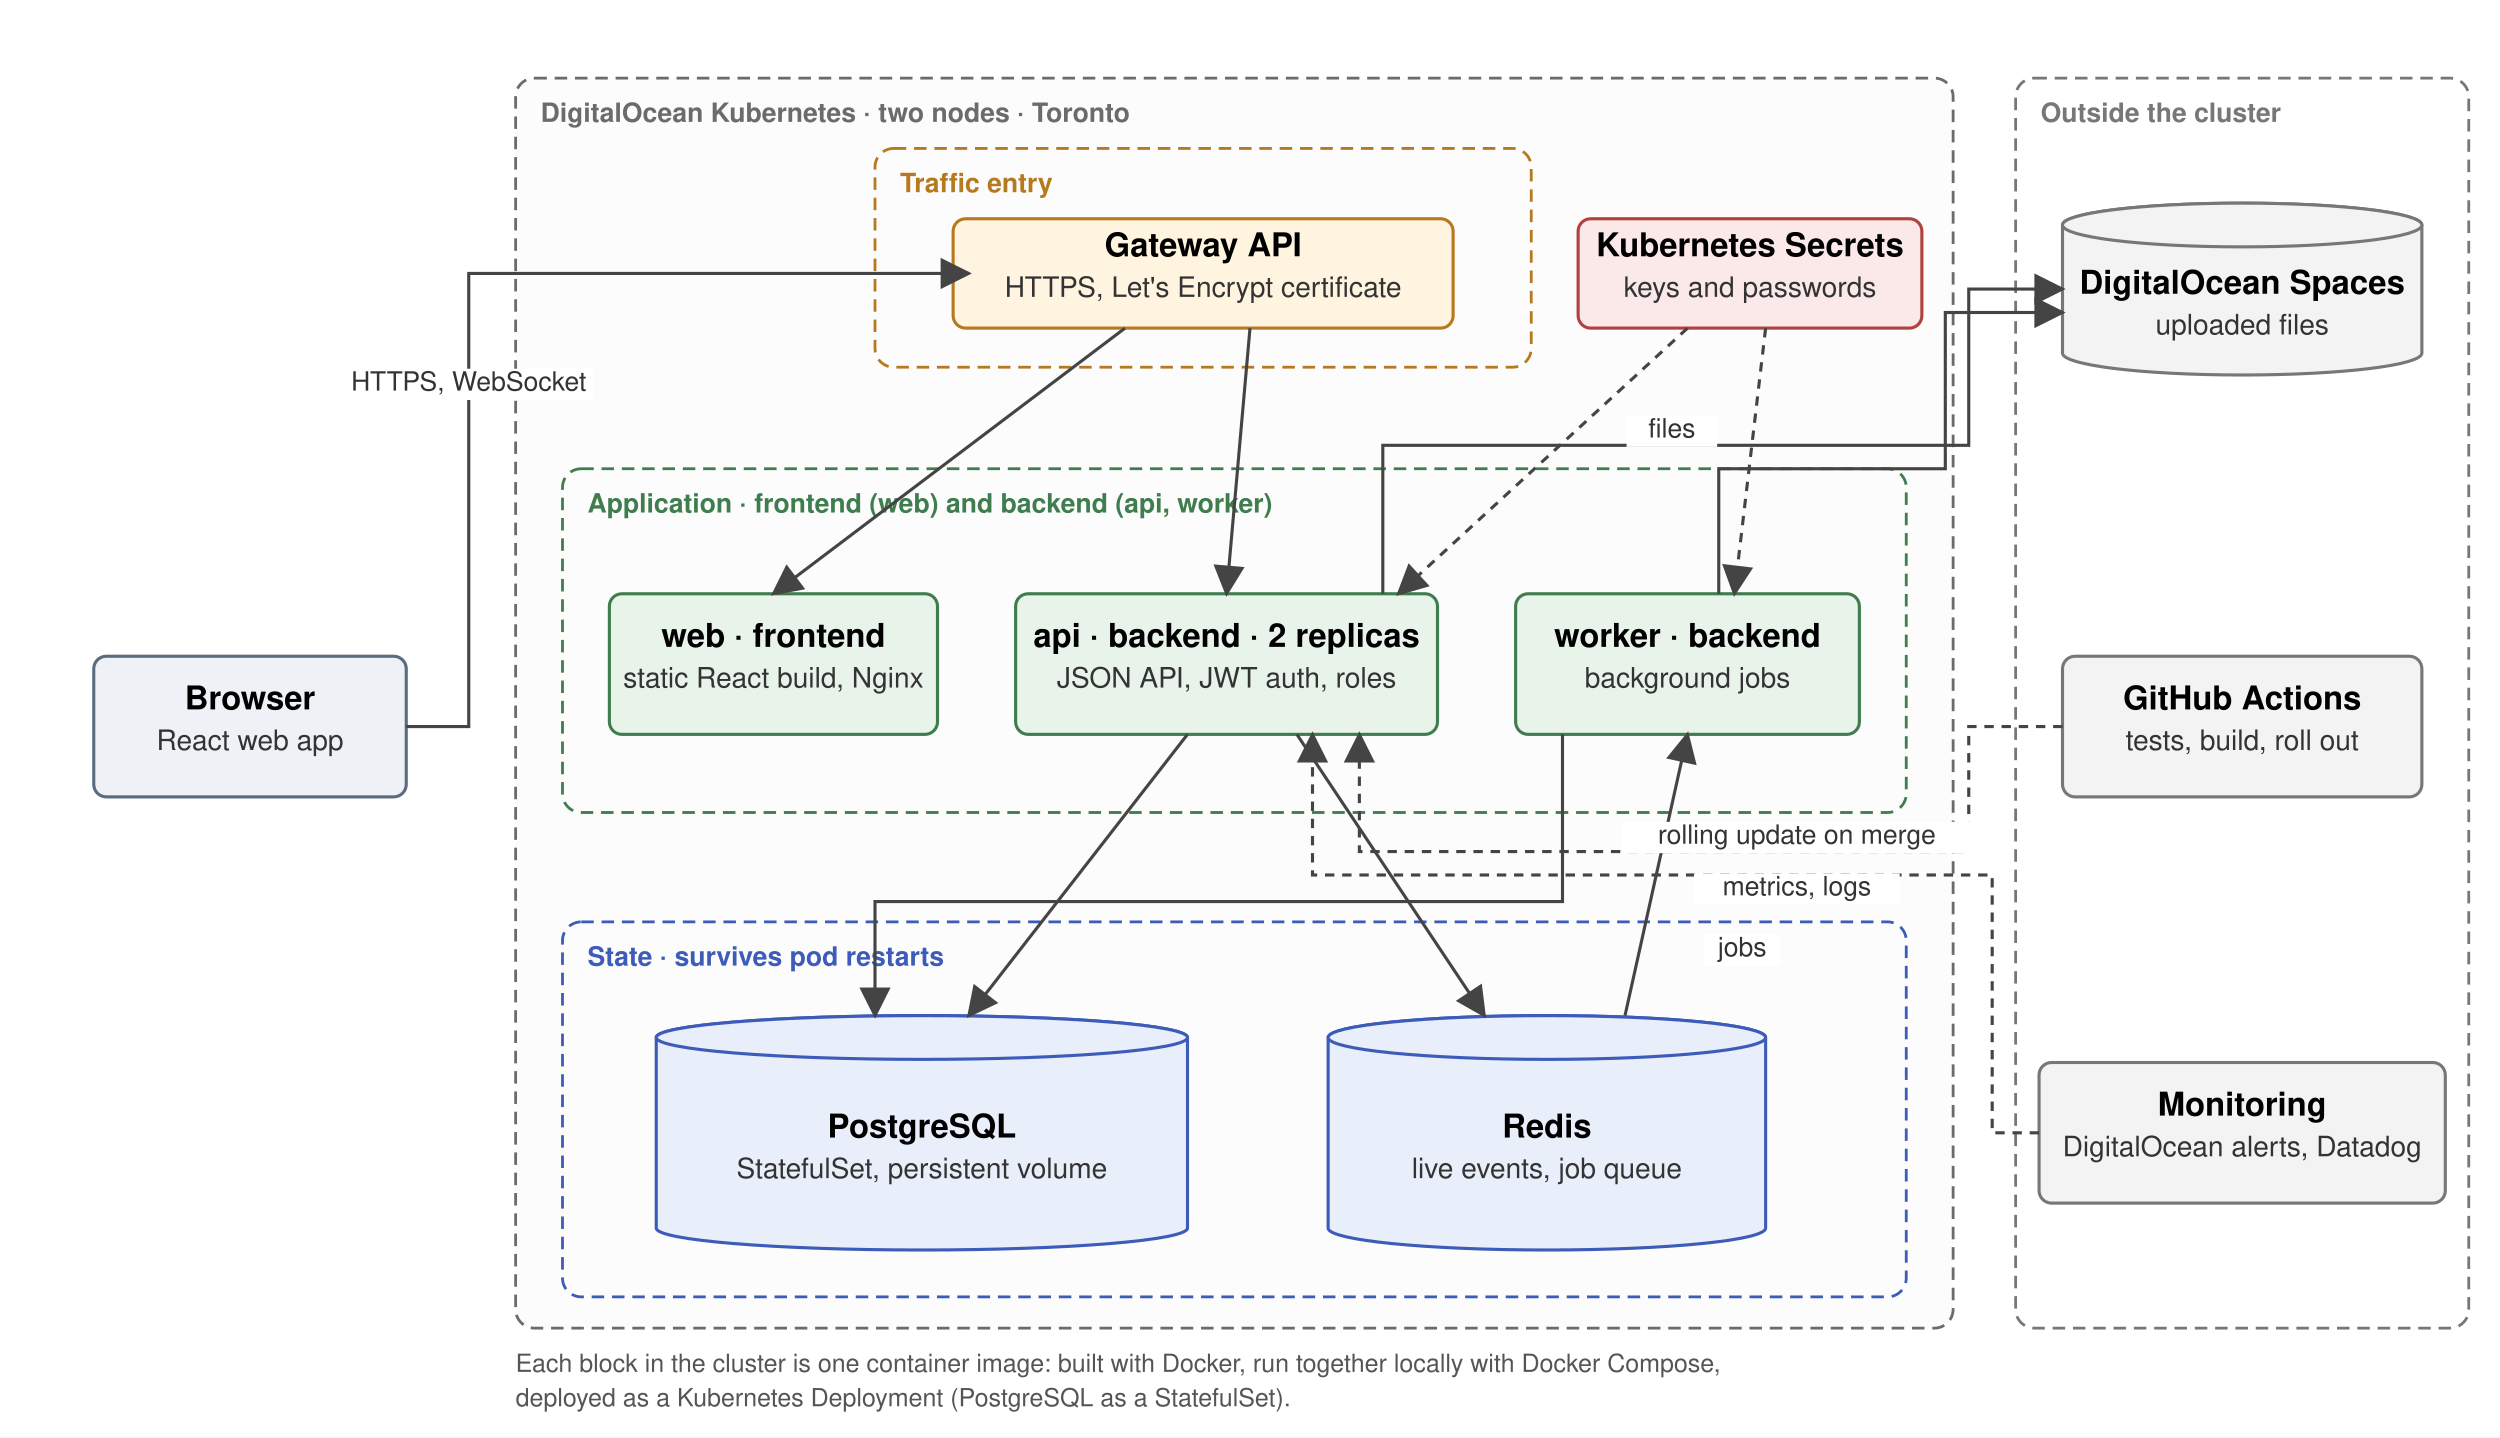
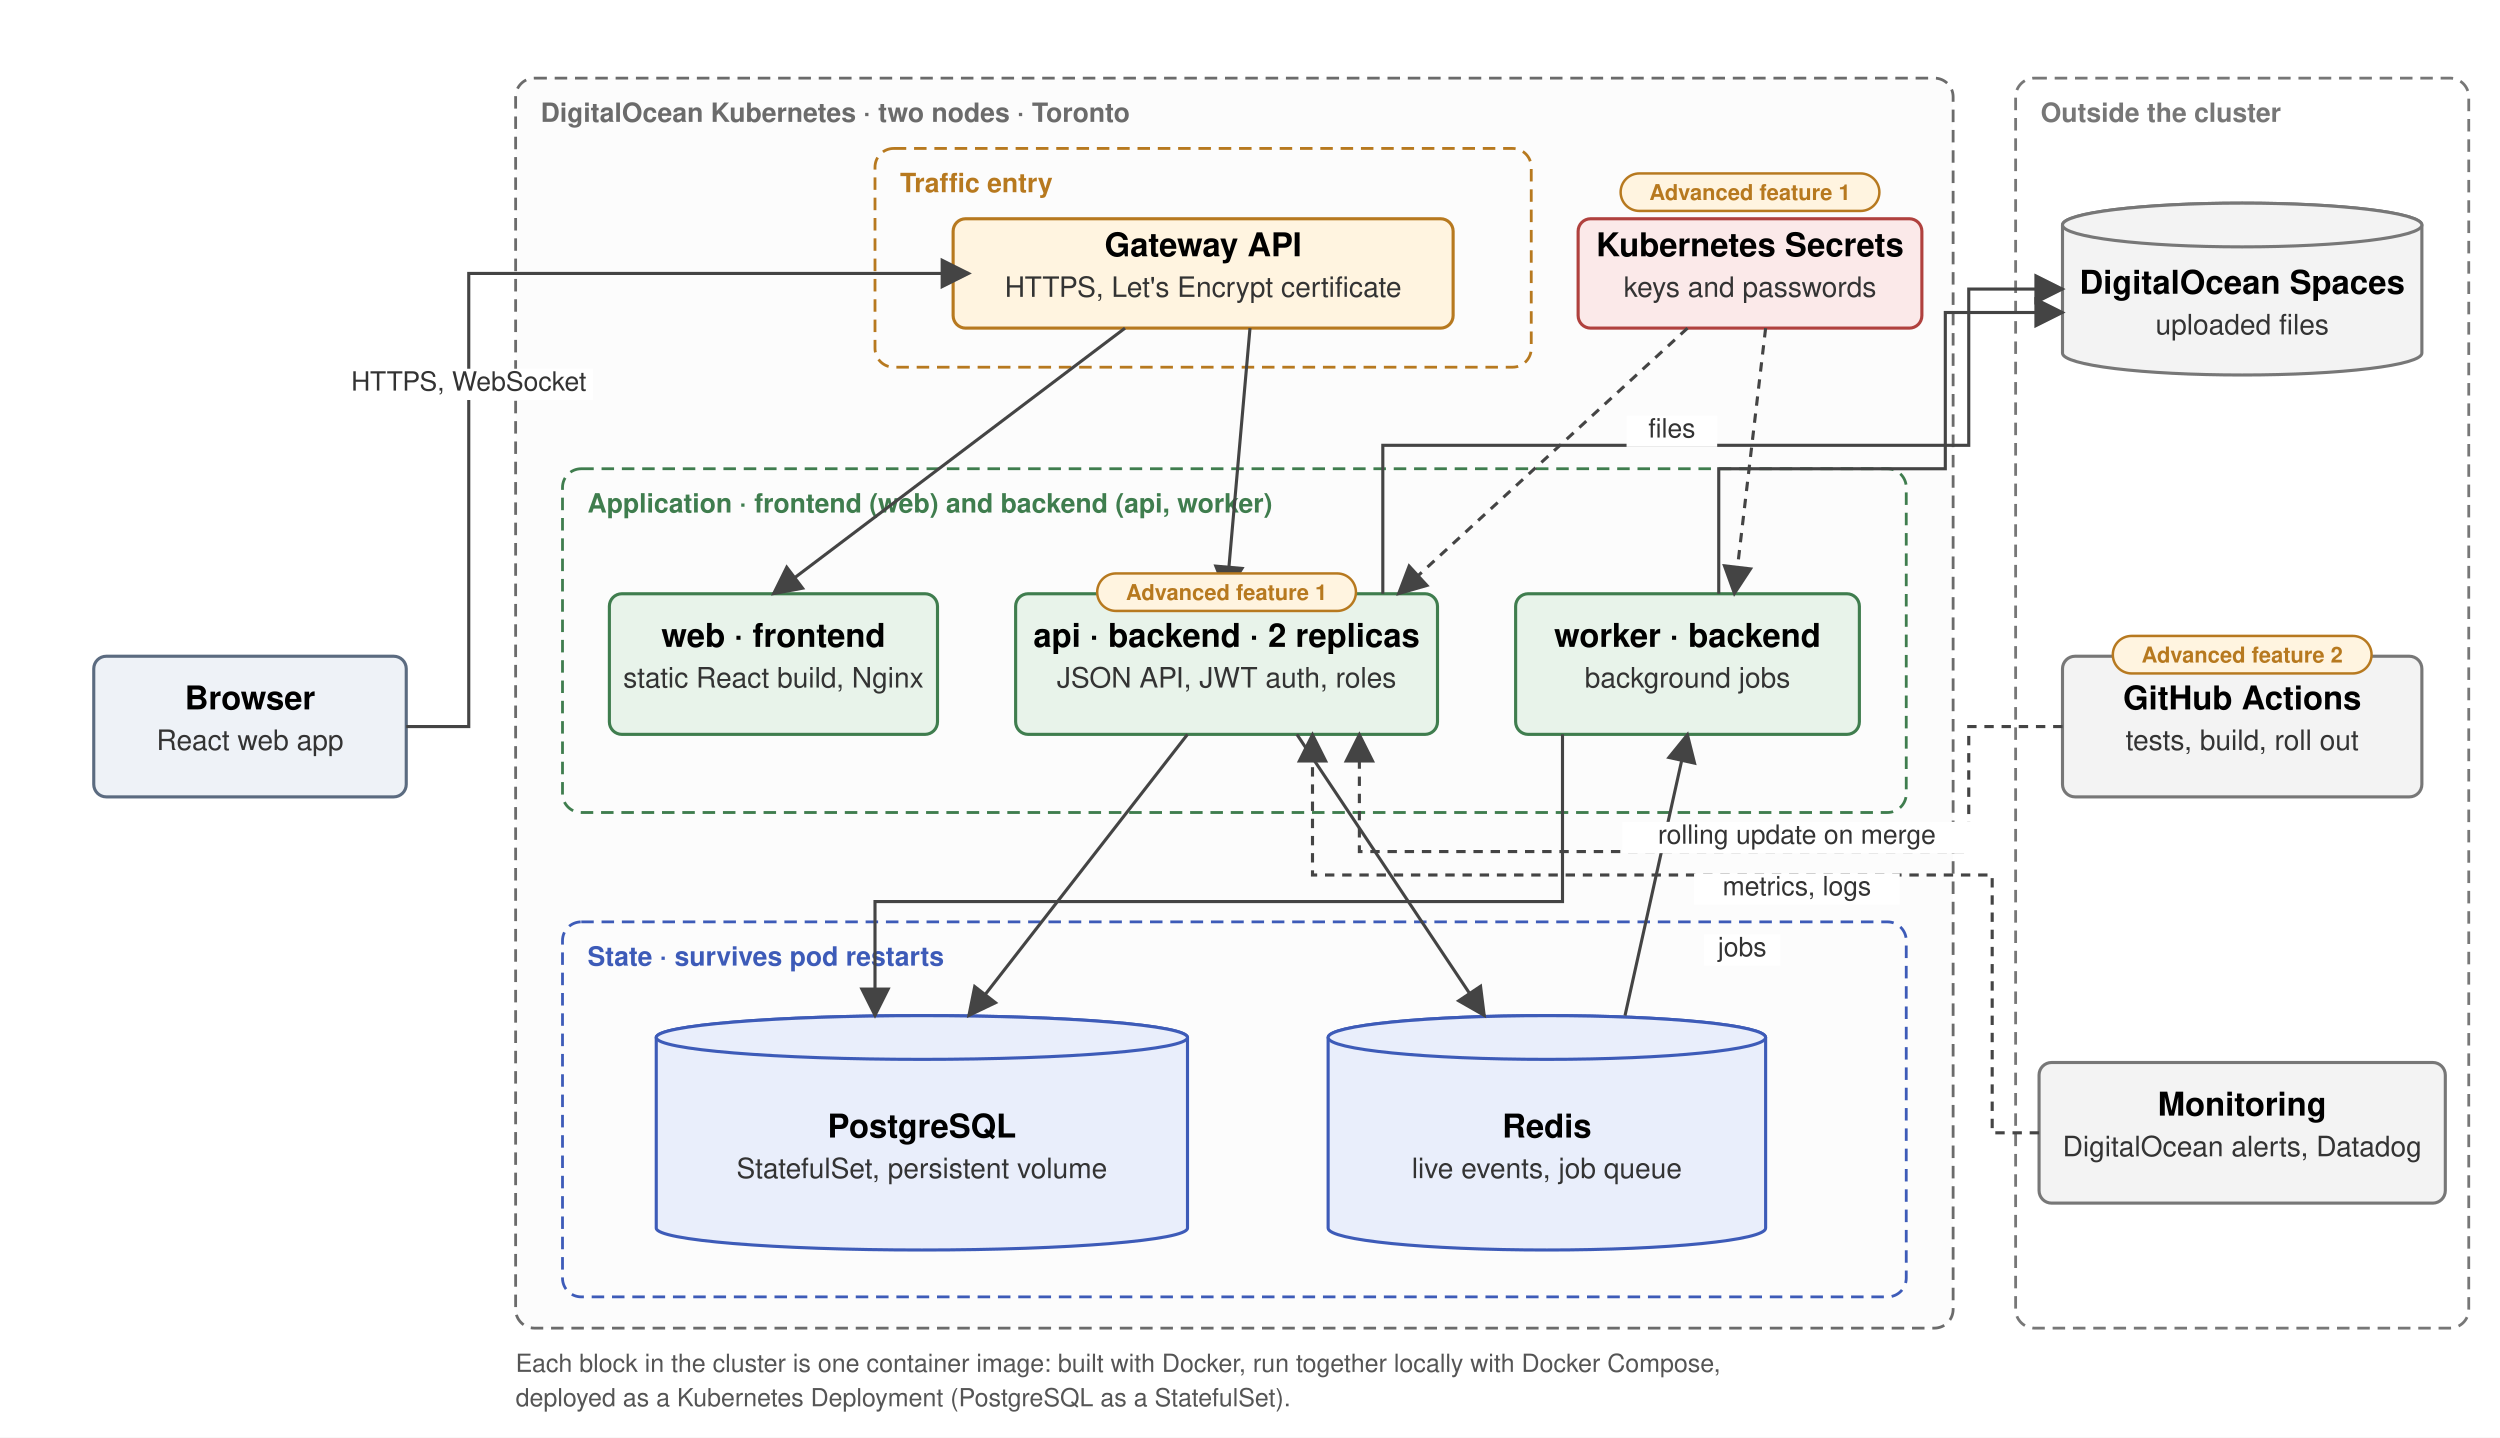
<svg xmlns="http://www.w3.org/2000/svg" width="1600" height="920" viewBox="0 0 1600 920" font-family="Helvetica, Arial, sans-serif" font-size="20">
  <rect width="1600" height="920" fill="white" />
  <defs>
    <marker id="arr" markerWidth="10" markerHeight="10" refX="9" refY="5" orient="auto">
      <path d="M0,0 L10,5 L0,10 z" fill="#444" />
    </marker>
  </defs>
  <rect x="330" y="50" width="920" height="800" rx="12" fill="#fcfcfc" stroke="#6b6b6b" stroke-width="1.8" stroke-dasharray="8 5" />
  <text x="346" y="78" font-size="17" font-weight="600" fill="#6b6b6b">DigitalOcean Kubernetes · two nodes · Toronto</text>
  <rect x="60" y="420" width="200" height="90" rx="8" fill="#eef2f7" stroke="#5b6b80" stroke-width="2" />
  <text x="160.0" y="454.0" text-anchor="middle" font-weight="600" font-size="21">Browser</text>
  <text x="160.0" y="480.0" text-anchor="middle" fill="#333" font-size="18">React web app</text>
  <rect x="560" y="95" width="420" height="140" rx="12" fill="none" stroke="#b7791f" stroke-width="1.8" stroke-dasharray="8 5" />
  <text x="576" y="123" font-size="17" font-weight="600" fill="#b7791f">Traffic entry</text>
  <rect x="610" y="140" width="320" height="70" rx="8" fill="#fff4e0" stroke="#b7791f" stroke-width="2" />
  <text x="770.0" y="164.0" text-anchor="middle" font-weight="600" font-size="21">Gateway API</text>
  <text x="770.0" y="190.0" text-anchor="middle" fill="#333" font-size="18">HTTPS, Let's Encrypt certificate</text>
  <rect x="1010" y="140" width="220" height="70" rx="8" fill="#fbe9e9" stroke="#b0413e" stroke-width="2" />
  <text x="1120.0" y="164.0" text-anchor="middle" font-weight="600" font-size="21">Kubernetes Secrets</text>
  <text x="1120.0" y="190.0" text-anchor="middle" fill="#333" font-size="18">keys and passwords</text>
  <rect x="360" y="300" width="860" height="220" rx="12" fill="none" stroke="#3f7d4e" stroke-width="1.8" stroke-dasharray="8 5" />
  <text x="376" y="328" font-size="17" font-weight="600" fill="#3f7d4e">Application · frontend (web) and backend (api, worker)</text>
  <rect x="390" y="380" width="210" height="90" rx="8" fill="#e8f3ea" stroke="#3f7d4e" stroke-width="2" />
  <text x="495.0" y="414.0" text-anchor="middle" font-weight="600" font-size="21">web · frontend</text>
  <text x="495.0" y="440.0" text-anchor="middle" fill="#333" font-size="18">static React build, Nginx</text>
  <rect x="650" y="380" width="270" height="90" rx="8" fill="#e8f3ea" stroke="#3f7d4e" stroke-width="2" />
  <text x="785.0" y="414.0" text-anchor="middle" font-weight="600" font-size="21">api · backend · 2 replicas</text>
  <text x="785.0" y="440.0" text-anchor="middle" fill="#333" font-size="18">JSON API, JWT auth, roles</text>
  <rect x="970" y="380" width="220" height="90" rx="8" fill="#e8f3ea" stroke="#3f7d4e" stroke-width="2" />
  <text x="1080.0" y="414.0" text-anchor="middle" font-weight="600" font-size="21">worker · backend</text>
  <text x="1080.0" y="440.0" text-anchor="middle" fill="#333" font-size="18">background jobs</text>
  <rect x="360" y="590" width="860" height="240" rx="12" fill="none" stroke="#3d5bb8" stroke-width="1.8" stroke-dasharray="8 5" />
  <text x="376" y="618" font-size="17" font-weight="600" fill="#3d5bb8">State · survives pod restarts</text>
  <path d="M420,664 a170.0,14 0 0 1 340,0 v122 a170.0,14 0 0 1 -340,0 z" fill="#e9eefb" stroke="#3d5bb8" stroke-width="2" />
  <ellipse cx="590.0" cy="664" rx="170.0" ry="14" fill="#e9eefb" stroke="#3d5bb8" stroke-width="2" />
  <text x="590.0" y="728.0" text-anchor="middle" font-weight="600" font-size="21">PostgreSQL</text>
  <text x="590.0" y="754.0" text-anchor="middle" fill="#333" font-size="18">StatefulSet, persistent volume</text>
  <path d="M850,664 a140.0,14 0 0 1 280,0 v122 a140.0,14 0 0 1 -280,0 z" fill="#e9eefb" stroke="#3d5bb8" stroke-width="2" />
  <ellipse cx="990.0" cy="664" rx="140.0" ry="14" fill="#e9eefb" stroke="#3d5bb8" stroke-width="2" />
  <text x="990.0" y="728.0" text-anchor="middle" font-weight="600" font-size="21">Redis</text>
  <text x="990.0" y="754.0" text-anchor="middle" fill="#333" font-size="18">live events, job queue</text>
  <rect x="1290" y="50" width="290" height="800" rx="12" fill="none" stroke="#777" stroke-width="1.8" stroke-dasharray="8 5" />
  <text x="1306" y="78" font-size="17" font-weight="600" fill="#777">Outside the cluster</text>
  <path d="M1320,144 a115.0,14 0 0 1 230,0 v82 a115.0,14 0 0 1 -230,0 z" fill="#f3f3f3" stroke="#777" stroke-width="2" />
  <ellipse cx="1435.0" cy="144" rx="115.0" ry="14" fill="#f3f3f3" stroke="#777" stroke-width="2" />
  <text x="1435.0" y="188.0" text-anchor="middle" font-weight="600" font-size="21">DigitalOcean Spaces</text>
  <text x="1435.0" y="214.0" text-anchor="middle" fill="#333" font-size="18">uploaded files</text>
  <rect x="1320" y="420" width="230" height="90" rx="8" fill="#f3f3f3" stroke="#777" stroke-width="2" />
  <text x="1435.0" y="454.0" text-anchor="middle" font-weight="600" font-size="21">GitHub Actions</text>
  <text x="1435.0" y="480.0" text-anchor="middle" fill="#333" font-size="18">tests, build, roll out</text>
  <rect x="1305" y="680" width="260" height="90" rx="8" fill="#f3f3f3" stroke="#777" stroke-width="2" />
  <text x="1435.0" y="714.0" text-anchor="middle" font-weight="600" font-size="21">Monitoring</text>
  <text x="1435.0" y="740.0" text-anchor="middle" fill="#333" font-size="18">DigitalOcean alerts, Datadog</text>
  <path d="M260,465 L300,465 L300,175 L620,175" fill="none" stroke="#444" stroke-width="2" marker-end="url(#arr)" />
  <rect x="220.4" y="236" width="159.2" height="20" fill="white" />
  <text x="300" y="250" text-anchor="middle" font-size="17" fill="#333">HTTPS, WebSocket</text>
  <path d="M720,210 L495,380" fill="none" stroke="#444" stroke-width="2" marker-end="url(#arr)" />
  <path d="M800,210 L785,380" fill="none" stroke="#444" stroke-width="2" marker-end="url(#arr)" />
  <path d="M760,470 L620,650" fill="none" stroke="#444" stroke-width="2" marker-end="url(#arr)" />
  <path d="M830,470 L950,650" fill="none" stroke="#444" stroke-width="2" marker-end="url(#arr)" />
  <path d="M1040,650 L1080,470" fill="none" stroke="#444" stroke-width="2" marker-end="url(#arr)" />
  <rect x="1090.6" y="598" width="48.8" height="20" fill="white" />
  <text x="1115" y="612" text-anchor="middle" font-size="17" fill="#333">jobs</text>
  <path d="M1000,470 L1000,577 L560,577 L560,650" fill="none" stroke="#444" stroke-width="2" marker-end="url(#arr)" />
  <path d="M885,380 L885,285 L1260,285 L1260,185 L1320,185" fill="none" stroke="#444" stroke-width="2" marker-end="url(#arr)" />
  <rect x="1041.0" y="266" width="58.0" height="20" fill="white" />
  <text x="1070" y="280" text-anchor="middle" font-size="17" fill="#333">files</text>
  <path d="M1100,380 L1100,300 L1245,300 L1245,200 L1320,200" fill="none" stroke="#444" stroke-width="2" marker-end="url(#arr)" />
  <path d="M1080,210 L895,380" fill="none" stroke="#444" stroke-width="2" stroke-dasharray="6 5" marker-end="url(#arr)" />
  <path d="M1130,210 L1110,380" fill="none" stroke="#444" stroke-width="2" stroke-dasharray="6 5" marker-end="url(#arr)" />
  <path d="M1320,465 L1260,465 L1260,545 L870,545 L870,470" fill="none" stroke="#444" stroke-width="2" stroke-dasharray="6 5" marker-end="url(#arr)" />
  <rect x="1038.2" y="526" width="223.6" height="20" fill="white" />
  <text x="1150" y="540" text-anchor="middle" font-size="17" fill="#333">rolling update on merge</text>
  <path d="M1305,725 L1275,725 L1275,560 L840,560 L840,470" fill="none" stroke="#444" stroke-width="2" stroke-dasharray="6 5" marker-end="url(#arr)" />
  <rect x="1084.2" y="559" width="131.6" height="20" fill="white" />
  <text x="1150" y="573" text-anchor="middle" font-size="17" fill="#333">metrics, logs</text>
  <text x="330" y="878" font-size="16" fill="#555">Each block in the cluster is one container image: built with Docker, run together locally with Docker Compose,</text>
  <text x="330" y="900" font-size="16" fill="#555">deployed as a Kubernetes Deployment (PostgreSQL as a StatefulSet).</text>
+   <rect x="1037.2" y="111" width="165.6" height="24" rx="12" fill="#fff4e0" stroke="#b7791f" stroke-width="1.6" />
+   <text x="1120" y="128" text-anchor="middle" font-size="14" font-weight="600" fill="#b7791f">Advanced feature 1</text>
+   <rect x="702.2" y="367" width="165.6" height="24" rx="12" fill="#fff4e0" stroke="#b7791f" stroke-width="1.6" />
+   <text x="785" y="384" text-anchor="middle" font-size="14" font-weight="600" fill="#b7791f">Advanced feature 1</text>
+   <rect x="1352.2" y="407" width="165.6" height="24" rx="12" fill="#fff4e0" stroke="#b7791f" stroke-width="1.6" />
+   <text x="1435" y="424" text-anchor="middle" font-size="14" font-weight="600" fill="#b7791f">Advanced feature 2</text>
</svg>
